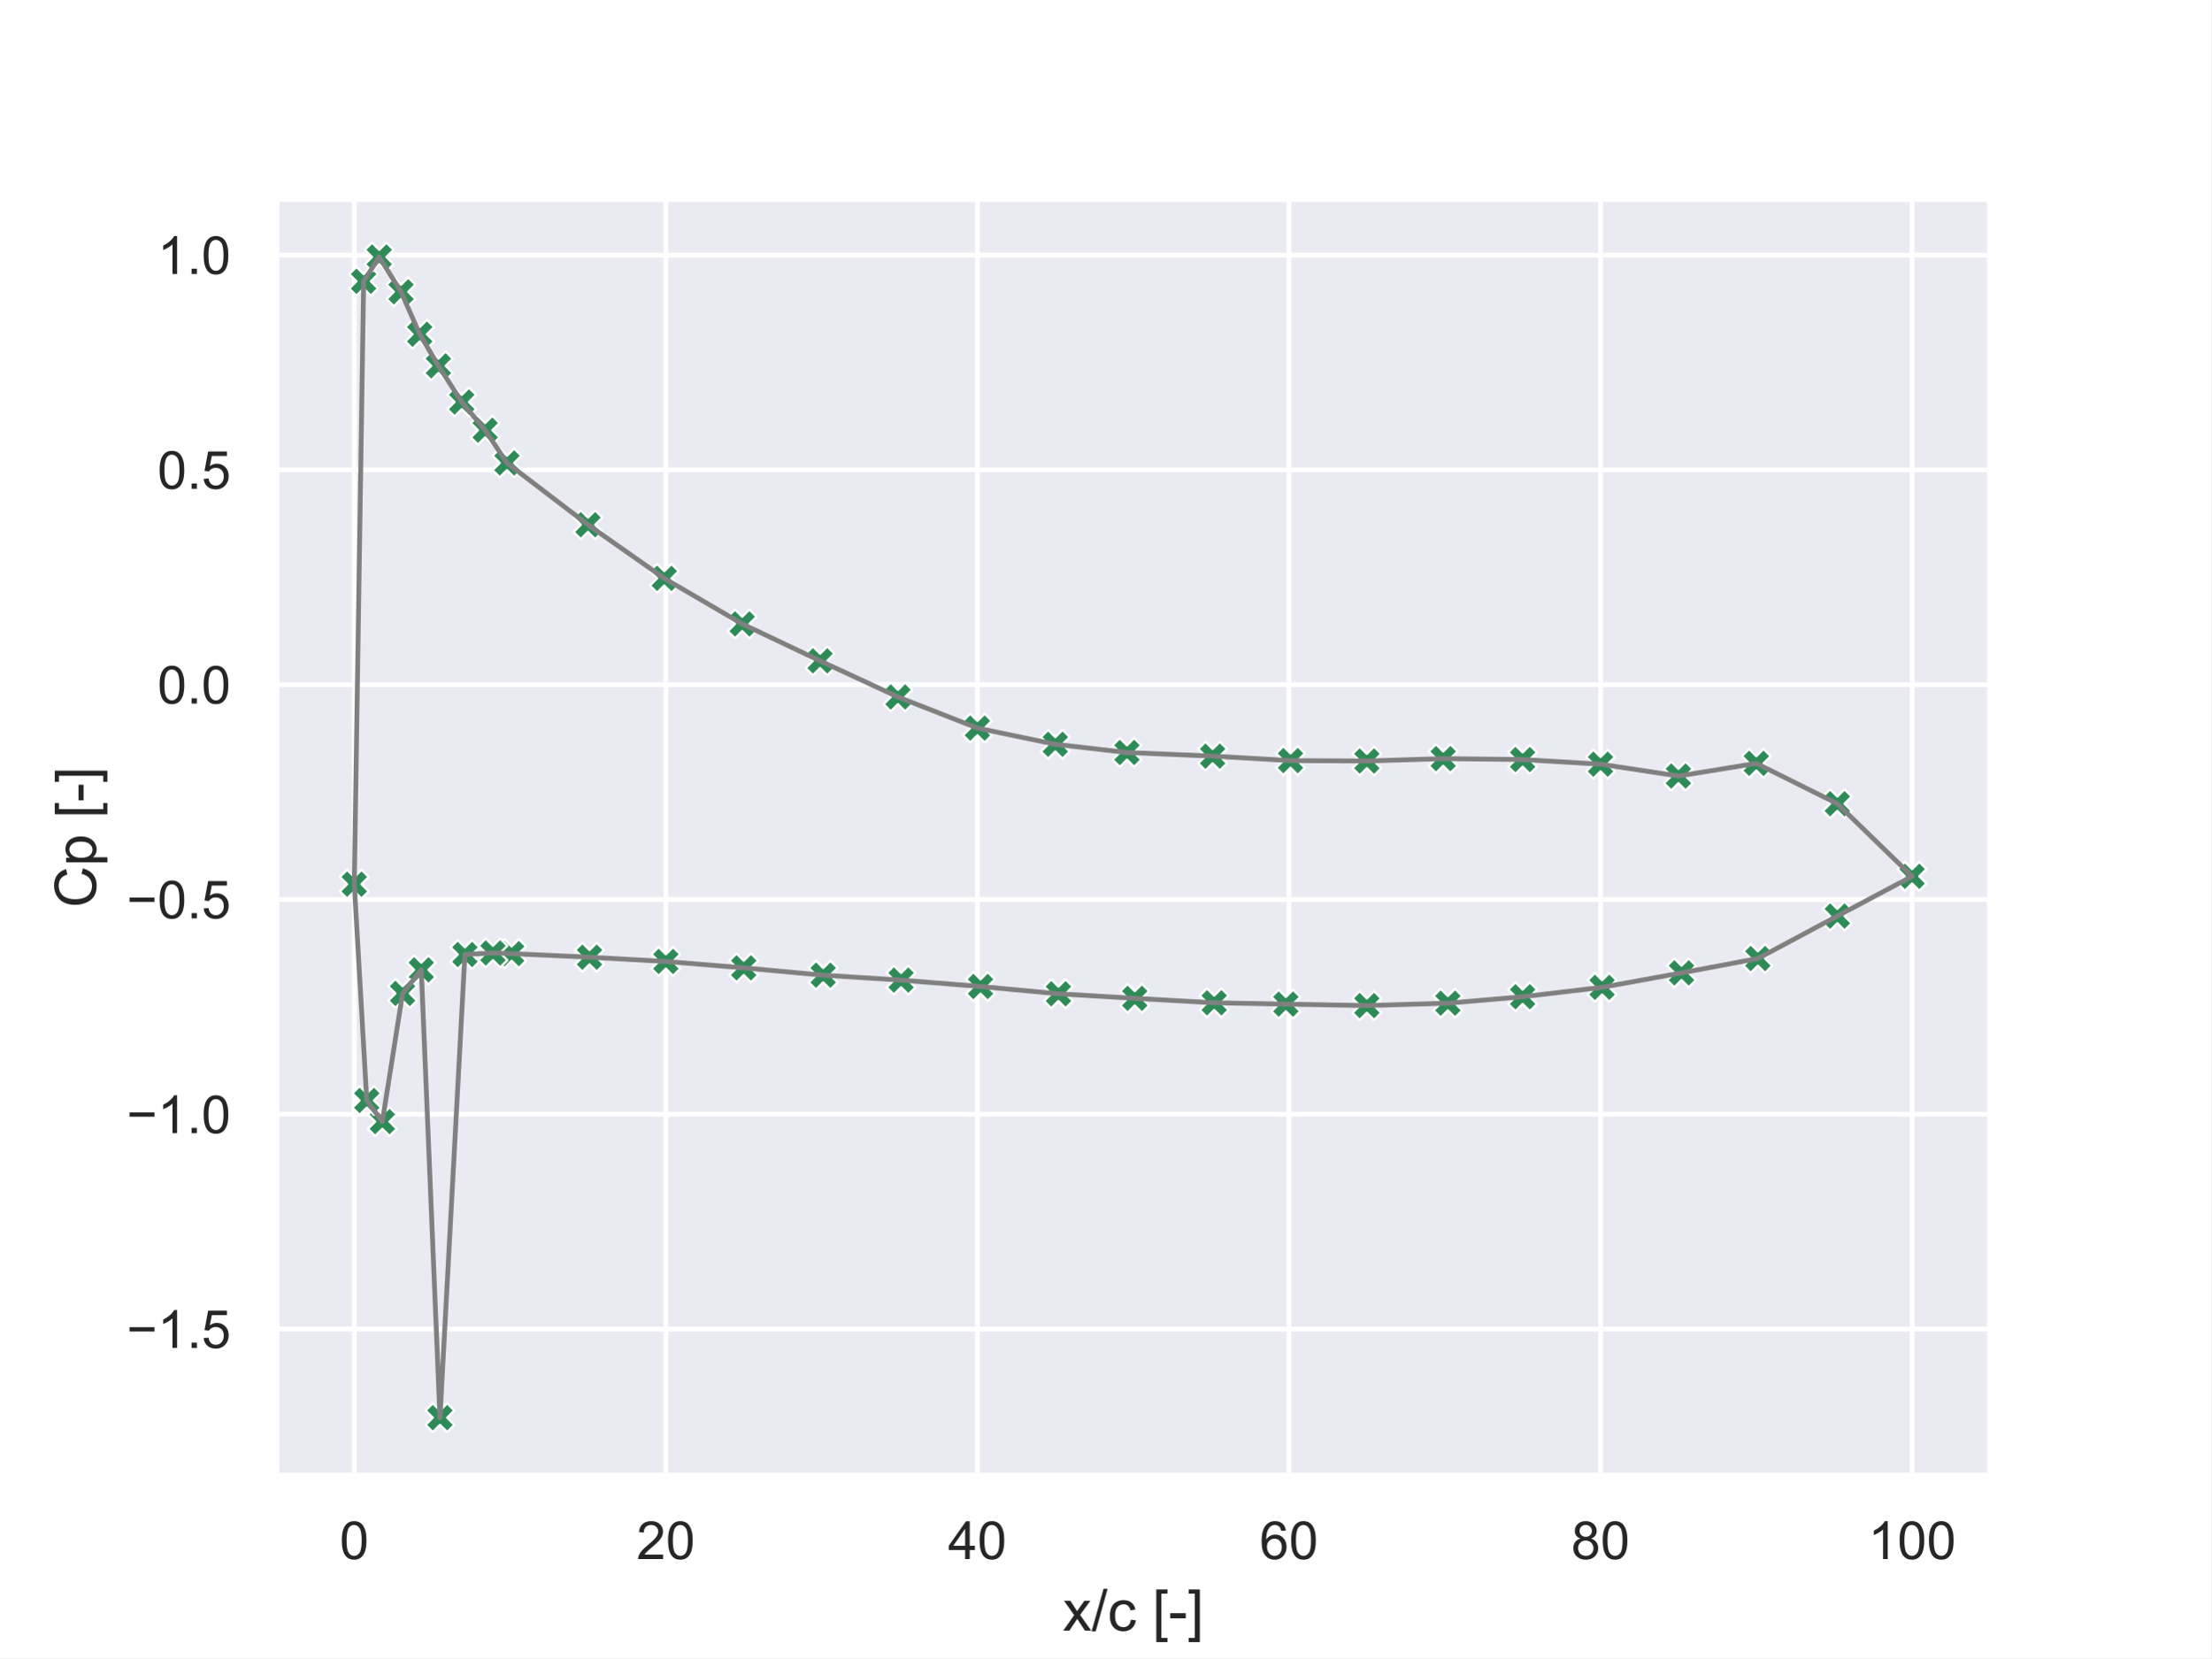
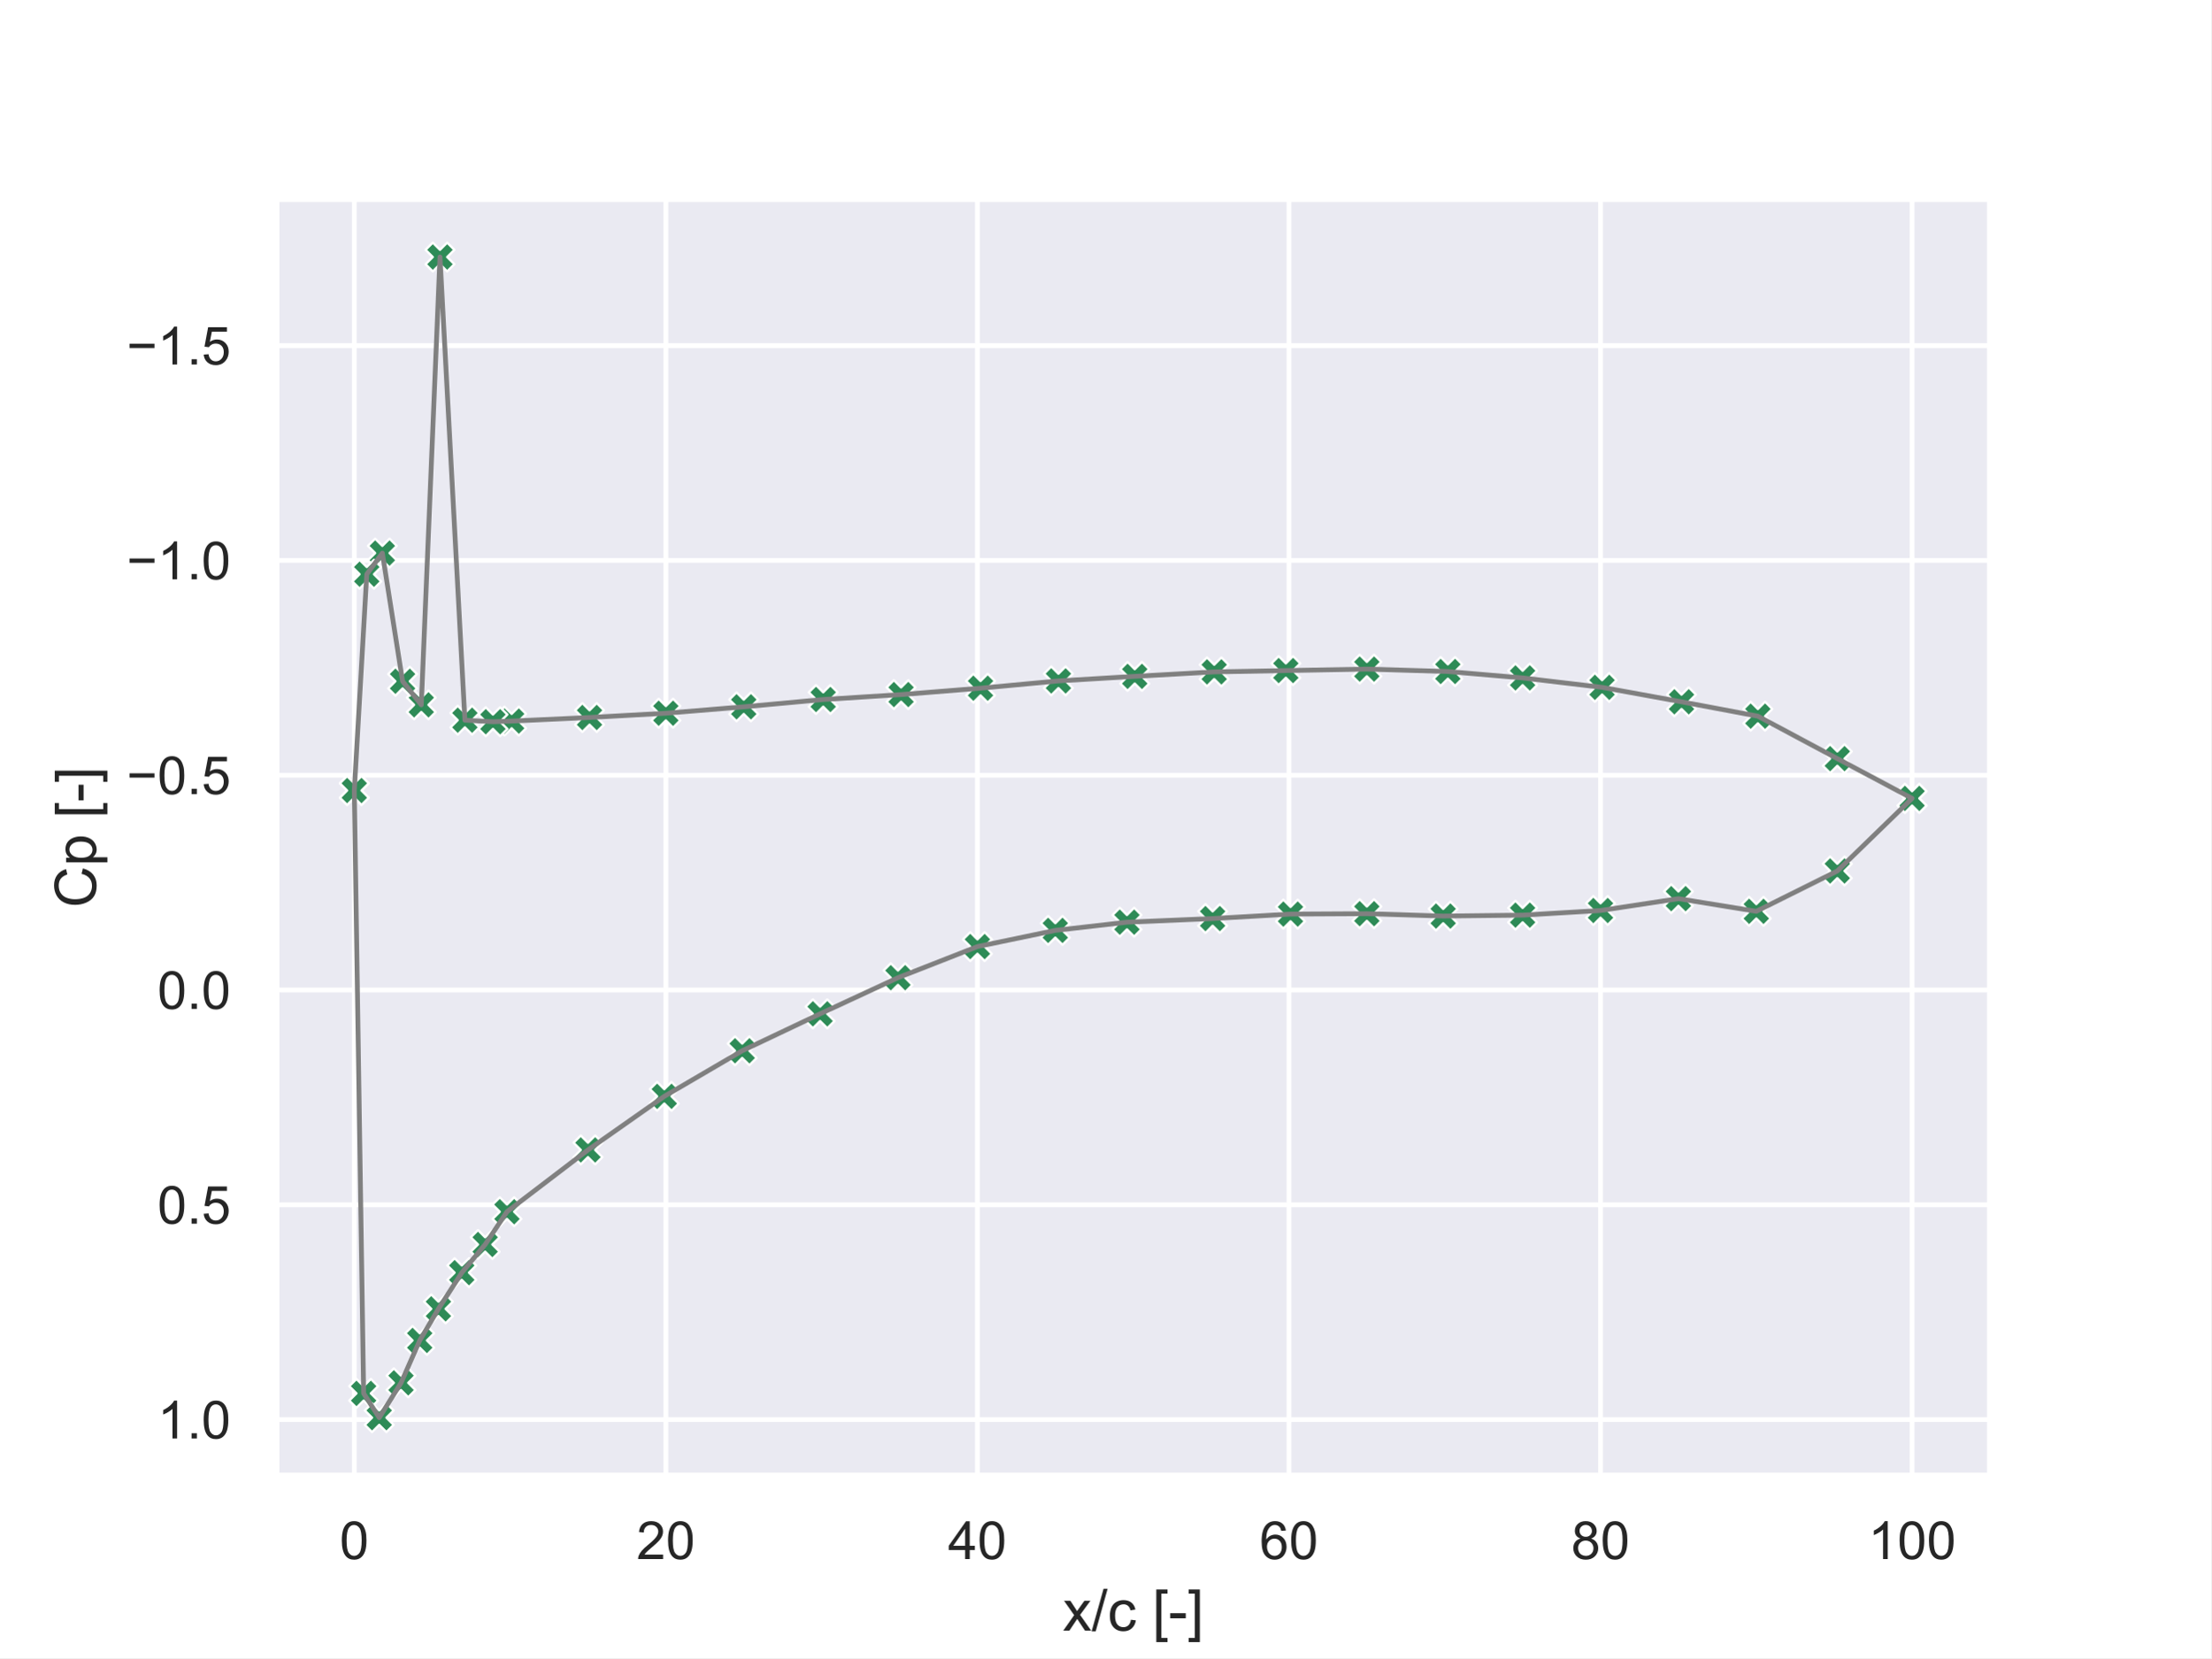
<svg xmlns="http://www.w3.org/2000/svg" xmlns:xlink="http://www.w3.org/1999/xlink" width="460.8pt" height="345.6pt" viewBox="0 0 460.8 345.6" version="1.1">
  <defs>
    <style type="text/css">*{stroke-linejoin: round; stroke-linecap: butt}</style>
  </defs>
  <g id="figure_1">
    <g id="patch_1">
      <path d="M 0 345.6  L 460.8 345.6  L 460.8 0  L 0 0  z " style="fill: #ffffff" />
    </g>
    <g id="axes_1">
      <g id="patch_2">
        <path d="M 57.6 307.584  L 414.72 307.584  L 414.72 41.472  L 57.6 41.472  z " style="fill: #eaeaf2" />
      </g>
      <g id="matplotlib.axis_1">
        <g id="xtick_1">
          <g id="line2d_1">
-             <path d="M 73.833 307.584  L 73.833 41.472  " clip-path="url(#pf1e39497e4)" style="fill: none; stroke: #ffffff; stroke-linecap: round" />
+             <path d="M 73.833 307.584  L 73.833 41.472  " clip-path="url(#pb8c3b6f372)" style="fill: none; stroke: #ffffff; stroke-linecap: round" />
          </g>
          <g id="text_1">
            <g style="fill: #262626" transform="translate(70.77421 324.9576) scale(0.11 -0.11)">
              <defs>
                <path id="ArialMT-30" d="M 266 2259  Q 266 3072 433 3567  Q 600 4063 929 4331  Q 1259 4600 1759 4600  Q 2128 4600 2406 4451  Q 2684 4303 2865 4023  Q 3047 3744 3150 3342  Q 3253 2941 3253 2259  Q 3253 1453 3087 958  Q 2922 463 2592 192  Q 2263 -78 1759 -78  Q 1097 -78 719 397  Q 266 969 266 2259  z M 844 2259  Q 844 1131 1108 757  Q 1372 384 1759 384  Q 2147 384 2411 759  Q 2675 1134 2675 2259  Q 2675 3391 2411 3762  Q 2147 4134 1753 4134  Q 1366 4134 1134 3806  Q 844 3388 844 2259  z " transform="scale(0.015625)" />
              </defs>
              <use xlink:href="#ArialMT-30" />
            </g>
          </g>
        </g>
        <g id="xtick_2">
          <g id="line2d_2">
-             <path d="M 138.764 307.584  L 138.764 41.472  " clip-path="url(#pf1e39497e4)" style="fill: none; stroke: #ffffff; stroke-linecap: round" />
+             <path d="M 138.764 307.584  L 138.764 41.472  " clip-path="url(#pb8c3b6f372)" style="fill: none; stroke: #ffffff; stroke-linecap: round" />
          </g>
          <g id="text_2">
            <g style="fill: #262626" transform="translate(132.6466 324.9576) scale(0.11 -0.11)">
              <defs>
                <path id="ArialMT-32" d="M 3222 541  L 3222 0  L 194 0  Q 188 203 259 391  Q 375 700 629 1000  Q 884 1300 1366 1694  Q 2113 2306 2375 2664  Q 2638 3022 2638 3341  Q 2638 3675 2398 3904  Q 2159 4134 1775 4134  Q 1369 4134 1125 3890  Q 881 3647 878 3216  L 300 3275  Q 359 3922 746 4261  Q 1134 4600 1788 4600  Q 2447 4600 2831 4234  Q 3216 3869 3216 3328  Q 3216 3053 3103 2787  Q 2991 2522 2730 2228  Q 2469 1934 1863 1422  Q 1356 997 1212 845  Q 1069 694 975 541  L 3222 541  z " transform="scale(0.015625)" />
              </defs>
              <use xlink:href="#ArialMT-32" />
              <use xlink:href="#ArialMT-30" x="55.615" />
            </g>
          </g>
        </g>
        <g id="xtick_3">
          <g id="line2d_3">
-             <path d="M 203.695 307.584  L 203.695 41.472  " clip-path="url(#pf1e39497e4)" style="fill: none; stroke: #ffffff; stroke-linecap: round" />
+             <path d="M 203.695 307.584  L 203.695 41.472  " clip-path="url(#pb8c3b6f372)" style="fill: none; stroke: #ffffff; stroke-linecap: round" />
          </g>
          <g id="text_3">
            <g style="fill: #262626" transform="translate(197.5775 324.9576) scale(0.11 -0.11)">
              <defs>
                <path id="ArialMT-34" d="M 2069 0  L 2069 1097  L 81 1097  L 81 1613  L 2172 4581  L 2631 4581  L 2631 1613  L 3250 1613  L 3250 1097  L 2631 1097  L 2631 0  L 2069 0  z M 2069 1613  L 2069 3678  L 634 1613  L 2069 1613  z " transform="scale(0.015625)" />
              </defs>
              <use xlink:href="#ArialMT-34" />
              <use xlink:href="#ArialMT-30" x="55.615" />
            </g>
          </g>
        </g>
        <g id="xtick_4">
          <g id="line2d_4">
-             <path d="M 268.625 307.584  L 268.625 41.472  " clip-path="url(#pf1e39497e4)" style="fill: none; stroke: #ffffff; stroke-linecap: round" />
+             <path d="M 268.625 307.584  L 268.625 41.472  " clip-path="url(#pb8c3b6f372)" style="fill: none; stroke: #ffffff; stroke-linecap: round" />
          </g>
          <g id="text_4">
            <g style="fill: #262626" transform="translate(262.5084 324.9576) scale(0.11 -0.11)">
              <defs>
                <path id="ArialMT-36" d="M 3184 3459  L 2625 3416  Q 2550 3747 2413 3897  Q 2184 4138 1850 4138  Q 1581 4138 1378 3988  Q 1113 3794 959 3422  Q 806 3050 800 2363  Q 1003 2672 1297 2822  Q 1591 2972 1913 2972  Q 2475 2972 2870 2558  Q 3266 2144 3266 1488  Q 3266 1056 3080 686  Q 2894 316 2569 119  Q 2244 -78 1831 -78  Q 1128 -78 684 439  Q 241 956 241 2144  Q 241 3472 731 4075  Q 1159 4600 1884 4600  Q 2425 4600 2770 4297  Q 3116 3994 3184 3459  z M 888 1484  Q 888 1194 1011 928  Q 1134 663 1356 523  Q 1578 384 1822 384  Q 2178 384 2434 671  Q 2691 959 2691 1453  Q 2691 1928 2437 2201  Q 2184 2475 1800 2475  Q 1419 2475 1153 2201  Q 888 1928 888 1484  z " transform="scale(0.015625)" />
              </defs>
              <use xlink:href="#ArialMT-36" />
              <use xlink:href="#ArialMT-30" x="55.615" />
            </g>
          </g>
        </g>
        <g id="xtick_5">
          <g id="line2d_5">
-             <path d="M 333.556 307.584  L 333.556 41.472  " clip-path="url(#pf1e39497e4)" style="fill: none; stroke: #ffffff; stroke-linecap: round" />
+             <path d="M 333.556 307.584  L 333.556 41.472  " clip-path="url(#pb8c3b6f372)" style="fill: none; stroke: #ffffff; stroke-linecap: round" />
          </g>
          <g id="text_5">
            <g style="fill: #262626" transform="translate(327.4393 324.9576) scale(0.11 -0.11)">
              <defs>
                <path id="ArialMT-38" d="M 1131 2484  Q 781 2613 612 2850  Q 444 3088 444 3419  Q 444 3919 803 4259  Q 1163 4600 1759 4600  Q 2359 4600 2725 4251  Q 3091 3903 3091 3403  Q 3091 3084 2923 2848  Q 2756 2613 2416 2484  Q 2838 2347 3058 2040  Q 3278 1734 3278 1309  Q 3278 722 2862 322  Q 2447 -78 1769 -78  Q 1091 -78 675 323  Q 259 725 259 1325  Q 259 1772 486 2073  Q 713 2375 1131 2484  z M 1019 3438  Q 1019 3113 1228 2906  Q 1438 2700 1772 2700  Q 2097 2700 2305 2904  Q 2513 3109 2513 3406  Q 2513 3716 2298 3927  Q 2084 4138 1766 4138  Q 1444 4138 1231 3931  Q 1019 3725 1019 3438  z M 838 1322  Q 838 1081 952 856  Q 1066 631 1291 507  Q 1516 384 1775 384  Q 2178 384 2440 643  Q 2703 903 2703 1303  Q 2703 1709 2433 1975  Q 2163 2241 1756 2241  Q 1359 2241 1098 1978  Q 838 1716 838 1322  z " transform="scale(0.015625)" />
              </defs>
              <use xlink:href="#ArialMT-38" />
              <use xlink:href="#ArialMT-30" x="55.615" />
            </g>
          </g>
        </g>
        <g id="xtick_6">
          <g id="line2d_6">
-             <path d="M 398.487 307.584  L 398.487 41.472  " clip-path="url(#pf1e39497e4)" style="fill: none; stroke: #ffffff; stroke-linecap: round" />
+             <path d="M 398.487 307.584  L 398.487 41.472  " clip-path="url(#pb8c3b6f372)" style="fill: none; stroke: #ffffff; stroke-linecap: round" />
          </g>
          <g id="text_6">
            <g style="fill: #262626" transform="translate(389.3117 324.9576) scale(0.11 -0.11)">
              <defs>
                <path id="ArialMT-31" d="M 2384 0  L 1822 0  L 1822 3584  Q 1619 3391 1289 3197  Q 959 3003 697 2906  L 697 3450  Q 1169 3672 1522 3987  Q 1875 4303 2022 4600  L 2384 4600  L 2384 0  z " transform="scale(0.015625)" />
              </defs>
              <use xlink:href="#ArialMT-31" />
              <use xlink:href="#ArialMT-30" x="55.615" />
              <use xlink:href="#ArialMT-30" x="111.23" />
            </g>
          </g>
        </g>
        <g id="text_7">
          <g style="fill: #262626" transform="translate(221.4947 339.8795) scale(0.12 -0.12)">
            <defs>
              <path id="ArialMT-78" d="M 47 0  L 1259 1725  L 138 3319  L 841 3319  L 1350 2541  Q 1494 2319 1581 2169  Q 1719 2375 1834 2534  L 2394 3319  L 3066 3319  L 1919 1756  L 3153 0  L 2463 0  L 1781 1031  L 1600 1309  L 728 0  L 47 0  z " transform="scale(0.015625)" />
              <path id="ArialMT-2f" d="M 0 -78  L 1328 4659  L 1778 4659  L 453 -78  L 0 -78  z " transform="scale(0.015625)" />
              <path id="ArialMT-63" d="M 2588 1216  L 3141 1144  Q 3050 572 2676 248  Q 2303 -75 1759 -75  Q 1078 -75 664 370  Q 250 816 250 1647  Q 250 2184 428 2587  Q 606 2991 970 3192  Q 1334 3394 1763 3394  Q 2303 3394 2647 3120  Q 2991 2847 3088 2344  L 2541 2259  Q 2463 2594 2264 2762  Q 2066 2931 1784 2931  Q 1359 2931 1093 2626  Q 828 2322 828 1663  Q 828 994 1084 691  Q 1341 388 1753 388  Q 2084 388 2306 591  Q 2528 794 2588 1216  z " transform="scale(0.015625)" />
              <path id="ArialMT-20" transform="scale(0.015625)" />
              <path id="ArialMT-5b" d="M 434 -1272  L 434 4581  L 1675 4581  L 1675 4116  L 997 4116  L 997 -806  L 1675 -806  L 1675 -1272  L 434 -1272  z " transform="scale(0.015625)" />
              <path id="ArialMT-2d" d="M 203 1375  L 203 1941  L 1931 1941  L 1931 1375  L 203 1375  z " transform="scale(0.015625)" />
              <path id="ArialMT-5d" d="M 1363 -1272  L 122 -1272  L 122 -806  L 800 -806  L 800 4116  L 122 4116  L 122 4581  L 1363 4581  L 1363 -1272  z " transform="scale(0.015625)" />
            </defs>
            <use xlink:href="#ArialMT-78" />
            <use xlink:href="#ArialMT-2f" x="50" />
            <use xlink:href="#ArialMT-63" x="77.783" />
            <use xlink:href="#ArialMT-20" x="127.783" />
            <use xlink:href="#ArialMT-5b" x="155.566" />
            <use xlink:href="#ArialMT-2d" x="183.35" />
            <use xlink:href="#ArialMT-5d" x="216.65" />
          </g>
        </g>
      </g>
      <g id="matplotlib.axis_2">
        <g id="ytick_1">
          <g id="line2d_7">
-             <path d="M 57.6 277.022  L 414.72 277.022  " clip-path="url(#pf1e39497e4)" style="fill: none; stroke: #ffffff; stroke-linecap: round" />
+             <path d="M 57.6 72.034  L 414.72 72.034  " clip-path="url(#pb8c3b6f372)" style="fill: none; stroke: #ffffff; stroke-linecap: round" />
          </g>
          <g id="text_8">
-             <g style="fill: #262626" transform="translate(26.38531 280.9584) scale(0.11 -0.11)">
+             <g style="fill: #262626" transform="translate(26.38531 75.97124) scale(0.11 -0.11)">
              <defs>
                <path id="ArialMT-2212" d="M 3381 1997  L 356 1997  L 356 2522  L 3381 2522  L 3381 1997  z " transform="scale(0.015625)" />
                <path id="ArialMT-2e" d="M 581 0  L 581 641  L 1222 641  L 1222 0  L 581 0  z " transform="scale(0.015625)" />
                <path id="ArialMT-35" d="M 266 1200  L 856 1250  Q 922 819 1161 601  Q 1400 384 1738 384  Q 2144 384 2425 690  Q 2706 997 2706 1503  Q 2706 1984 2436 2262  Q 2166 2541 1728 2541  Q 1456 2541 1237 2417  Q 1019 2294 894 2097  L 366 2166  L 809 4519  L 3088 4519  L 3088 3981  L 1259 3981  L 1013 2750  Q 1425 3038 1878 3038  Q 2478 3038 2890 2622  Q 3303 2206 3303 1553  Q 3303 931 2941 478  Q 2500 -78 1738 -78  Q 1113 -78 717 272  Q 322 622 266 1200  z " transform="scale(0.015625)" />
              </defs>
              <use xlink:href="#ArialMT-2212" />
              <use xlink:href="#ArialMT-31" x="58.398" />
              <use xlink:href="#ArialMT-2e" x="114.014" />
              <use xlink:href="#ArialMT-35" x="141.797" />
            </g>
          </g>
        </g>
        <g id="ytick_2">
          <g id="line2d_8">
-             <path d="M 57.6 232.25  L 414.72 232.25  " clip-path="url(#pf1e39497e4)" style="fill: none; stroke: #ffffff; stroke-linecap: round" />
+             <path d="M 57.6 116.806  L 414.72 116.806  " clip-path="url(#pb8c3b6f372)" style="fill: none; stroke: #ffffff; stroke-linecap: round" />
          </g>
          <g id="text_9">
-             <g style="fill: #262626" transform="translate(26.38531 236.1869) scale(0.11 -0.11)">
+             <g style="fill: #262626" transform="translate(26.38531 120.7427) scale(0.11 -0.11)">
              <use xlink:href="#ArialMT-2212" />
              <use xlink:href="#ArialMT-31" x="58.398" />
              <use xlink:href="#ArialMT-2e" x="114.014" />
              <use xlink:href="#ArialMT-30" x="141.797" />
            </g>
          </g>
        </g>
        <g id="ytick_3">
          <g id="line2d_9">
-             <path d="M 57.6 187.479  L 414.72 187.479  " clip-path="url(#pf1e39497e4)" style="fill: none; stroke: #ffffff; stroke-linecap: round" />
+             <path d="M 57.6 161.577  L 414.72 161.577  " clip-path="url(#pb8c3b6f372)" style="fill: none; stroke: #ffffff; stroke-linecap: round" />
          </g>
          <g id="text_10">
-             <g style="fill: #262626" transform="translate(26.38531 191.4154) scale(0.11 -0.11)">
+             <g style="fill: #262626" transform="translate(26.38531 165.5142) scale(0.11 -0.11)">
              <use xlink:href="#ArialMT-2212" />
              <use xlink:href="#ArialMT-30" x="58.398" />
              <use xlink:href="#ArialMT-2e" x="114.014" />
              <use xlink:href="#ArialMT-35" x="141.797" />
            </g>
          </g>
        </g>
        <g id="ytick_4">
          <g id="line2d_10">
-             <path d="M 57.6 142.707  L 414.72 142.707  " clip-path="url(#pf1e39497e4)" style="fill: none; stroke: #ffffff; stroke-linecap: round" />
+             <path d="M 57.6 206.349  L 414.72 206.349  " clip-path="url(#pb8c3b6f372)" style="fill: none; stroke: #ffffff; stroke-linecap: round" />
          </g>
          <g id="text_11">
-             <g style="fill: #262626" transform="translate(32.81 146.6439) scale(0.11 -0.11)">
+             <g style="fill: #262626" transform="translate(32.81 210.2857) scale(0.11 -0.11)">
              <use xlink:href="#ArialMT-30" />
              <use xlink:href="#ArialMT-2e" x="55.615" />
              <use xlink:href="#ArialMT-30" x="83.398" />
            </g>
          </g>
        </g>
        <g id="ytick_5">
          <g id="line2d_11">
-             <path d="M 57.6 97.936  L 414.72 97.936  " clip-path="url(#pf1e39497e4)" style="fill: none; stroke: #ffffff; stroke-linecap: round" />
+             <path d="M 57.6 251.12  L 414.72 251.12  " clip-path="url(#pb8c3b6f372)" style="fill: none; stroke: #ffffff; stroke-linecap: round" />
          </g>
          <g id="text_12">
-             <g style="fill: #262626" transform="translate(32.81 101.8724) scale(0.11 -0.11)">
+             <g style="fill: #262626" transform="translate(32.81 255.0572) scale(0.11 -0.11)">
              <use xlink:href="#ArialMT-30" />
              <use xlink:href="#ArialMT-2e" x="55.615" />
              <use xlink:href="#ArialMT-35" x="83.398" />
            </g>
          </g>
        </g>
        <g id="ytick_6">
          <g id="line2d_12">
-             <path d="M 57.6 53.164  L 414.72 53.164  " clip-path="url(#pf1e39497e4)" style="fill: none; stroke: #ffffff; stroke-linecap: round" />
+             <path d="M 57.6 295.892  L 414.72 295.892  " clip-path="url(#pb8c3b6f372)" style="fill: none; stroke: #ffffff; stroke-linecap: round" />
          </g>
          <g id="text_13">
-             <g style="fill: #262626" transform="translate(32.81 57.10096) scale(0.11 -0.11)">
+             <g style="fill: #262626" transform="translate(32.81 299.8286) scale(0.11 -0.11)">
              <use xlink:href="#ArialMT-31" />
              <use xlink:href="#ArialMT-2e" x="55.615" />
              <use xlink:href="#ArialMT-30" x="83.398" />
            </g>
          </g>
        </g>
        <g id="text_14">
          <g style="fill: #262626" transform="translate(20.00031 189.1961) rotate(-90) scale(0.12 -0.12)">
            <defs>
              <path id="ArialMT-43" d="M 3763 1606  L 4369 1453  Q 4178 706 3683 314  Q 3188 -78 2472 -78  Q 1731 -78 1267 223  Q 803 525 561 1097  Q 319 1669 319 2325  Q 319 3041 592 3573  Q 866 4106 1370 4382  Q 1875 4659 2481 4659  Q 3169 4659 3637 4309  Q 4106 3959 4291 3325  L 3694 3184  Q 3534 3684 3231 3912  Q 2928 4141 2469 4141  Q 1941 4141 1586 3887  Q 1231 3634 1087 3207  Q 944 2781 944 2328  Q 944 1744 1114 1308  Q 1284 872 1643 656  Q 2003 441 2422 441  Q 2931 441 3284 734  Q 3638 1028 3763 1606  z " transform="scale(0.015625)" />
              <path id="ArialMT-70" d="M 422 -1272  L 422 3319  L 934 3319  L 934 2888  Q 1116 3141 1344 3267  Q 1572 3394 1897 3394  Q 2322 3394 2647 3175  Q 2972 2956 3137 2557  Q 3303 2159 3303 1684  Q 3303 1175 3120 767  Q 2938 359 2589 142  Q 2241 -75 1856 -75  Q 1575 -75 1351 44  Q 1128 163 984 344  L 984 -1272  L 422 -1272  z M 931 1641  Q 931 1000 1190 694  Q 1450 388 1819 388  Q 2194 388 2461 705  Q 2728 1022 2728 1688  Q 2728 2322 2467 2637  Q 2206 2953 1844 2953  Q 1484 2953 1207 2617  Q 931 2281 931 1641  z " transform="scale(0.015625)" />
            </defs>
            <use xlink:href="#ArialMT-43" />
            <use xlink:href="#ArialMT-70" x="72.217" />
            <use xlink:href="#ArialMT-20" x="127.832" />
            <use xlink:href="#ArialMT-5b" x="155.615" />
            <use xlink:href="#ArialMT-2d" x="183.398" />
            <use xlink:href="#ArialMT-5d" x="216.699" />
          </g>
        </g>
      </g>
      <g id="PathCollection_1">
        <defs>
-           <path id="m01643f38ca" d="M -1.5 3  L 0 1.5  L 1.5 3  L 3 1.5  L 1.5 0  L 3 -1.5  L 1.5 -3  L 0 -1.5  L -1.5 -3  L -3 -1.5  L -1.5 0  L -3 1.5  z " style="stroke: #ffffff; stroke-width: 0.48" />
+           <path id="m4483a0cd55" d="M -1.5 3  L 0 1.5  L 1.5 3  L 3 1.5  L 1.5 0  L 3 -1.5  L 1.5 -3  L 0 -1.5  L -1.5 -3  L -3 -1.5  L -1.5 0  L -3 1.5  z " style="stroke: #ffffff; stroke-width: 0.48" />
        </defs>
-         <g clip-path="url(#pf1e39497e4)">
-           <use xlink:href="#m01643f38ca" x="398.487" y="182.65" style="fill: #2e8b57; stroke: #ffffff; stroke-width: 0.48" />
-           <use xlink:href="#m01643f38ca" x="382.904" y="190.935" style="fill: #2e8b57; stroke: #ffffff; stroke-width: 0.48" />
-           <use xlink:href="#m01643f38ca" x="366.346" y="199.784" style="fill: #2e8b57; stroke: #ffffff; stroke-width: 0.48" />
-           <use xlink:href="#m01643f38ca" x="350.438" y="202.778" style="fill: #2e8b57; stroke: #ffffff; stroke-width: 0.48" />
-           <use xlink:href="#m01643f38ca" x="333.881" y="205.791" style="fill: #2e8b57; stroke: #ffffff; stroke-width: 0.48" />
-           <use xlink:href="#m01643f38ca" x="317.324" y="207.756" style="fill: #2e8b57; stroke: #ffffff; stroke-width: 0.48" />
-           <use xlink:href="#m01643f38ca" x="301.74" y="209.093" style="fill: #2e8b57; stroke: #ffffff; stroke-width: 0.48" />
-           <use xlink:href="#m01643f38ca" x="284.858" y="209.597" style="fill: #2e8b57; stroke: #ffffff; stroke-width: 0.48" />
-           <use xlink:href="#m01643f38ca" x="267.976" y="209.288" style="fill: #2e8b57; stroke: #ffffff; stroke-width: 0.48" />
-           <use xlink:href="#m01643f38ca" x="253.042" y="209.013" style="fill: #2e8b57; stroke: #ffffff; stroke-width: 0.48" />
-           <use xlink:href="#m01643f38ca" x="236.485" y="208.082" style="fill: #2e8b57; stroke: #ffffff; stroke-width: 0.48" />
-           <use xlink:href="#m01643f38ca" x="220.577" y="207.134" style="fill: #2e8b57; stroke: #ffffff; stroke-width: 0.48" />
-           <use xlink:href="#m01643f38ca" x="204.344" y="205.616" style="fill: #2e8b57; stroke: #ffffff; stroke-width: 0.48" />
-           <use xlink:href="#m01643f38ca" x="187.786" y="204.286" style="fill: #2e8b57; stroke: #ffffff; stroke-width: 0.48" />
-           <use xlink:href="#m01643f38ca" x="171.554" y="203.258" style="fill: #2e8b57; stroke: #ffffff; stroke-width: 0.48" />
-           <use xlink:href="#m01643f38ca" x="154.996" y="201.734" style="fill: #2e8b57; stroke: #ffffff; stroke-width: 0.48" />
-           <use xlink:href="#m01643f38ca" x="138.764" y="200.399" style="fill: #2e8b57; stroke: #ffffff; stroke-width: 0.48" />
-           <use xlink:href="#m01643f38ca" x="122.856" y="199.511" style="fill: #2e8b57; stroke: #ffffff; stroke-width: 0.48" />
-           <use xlink:href="#m01643f38ca" x="106.623" y="198.76" style="fill: #2e8b57; stroke: #ffffff; stroke-width: 0.48" />
-           <use xlink:href="#m01643f38ca" x="102.727" y="198.627" style="fill: #2e8b57; stroke: #ffffff; stroke-width: 0.48" />
-           <use xlink:href="#m01643f38ca" x="96.883" y="198.949" style="fill: #2e8b57; stroke: #ffffff; stroke-width: 0.48" />
-           <use xlink:href="#m01643f38ca" x="91.689" y="295.488" style="fill: #2e8b57; stroke: #ffffff; stroke-width: 0.48" />
-           <use xlink:href="#m01643f38ca" x="87.793" y="202.146" style="fill: #2e8b57; stroke: #ffffff; stroke-width: 0.48" />
-           <use xlink:href="#m01643f38ca" x="83.897" y="207.064" style="fill: #2e8b57; stroke: #ffffff; stroke-width: 0.48" />
-           <use xlink:href="#m01643f38ca" x="79.677" y="233.78" style="fill: #2e8b57; stroke: #ffffff; stroke-width: 0.48" />
-           <use xlink:href="#m01643f38ca" x="76.43" y="229.375" style="fill: #2e8b57; stroke: #ffffff; stroke-width: 0.48" />
-           <use xlink:href="#m01643f38ca" x="73.833" y="184.288" style="fill: #2e8b57; stroke: #ffffff; stroke-width: 0.48" />
-           <use xlink:href="#m01643f38ca" x="73.833" y="184.289" style="fill: #2e8b57; stroke: #ffffff; stroke-width: 0.48" />
-           <use xlink:href="#m01643f38ca" x="75.781" y="58.63" style="fill: #2e8b57; stroke: #ffffff; stroke-width: 0.48" />
-           <use xlink:href="#m01643f38ca" x="79.027" y="53.568" style="fill: #2e8b57; stroke: #ffffff; stroke-width: 0.48" />
-           <use xlink:href="#m01643f38ca" x="83.572" y="60.826" style="fill: #2e8b57; stroke: #ffffff; stroke-width: 0.48" />
-           <use xlink:href="#m01643f38ca" x="87.468" y="69.662" style="fill: #2e8b57; stroke: #ffffff; stroke-width: 0.48" />
-           <use xlink:href="#m01643f38ca" x="91.364" y="76.249" style="fill: #2e8b57; stroke: #ffffff; stroke-width: 0.48" />
-           <use xlink:href="#m01643f38ca" x="96.234" y="83.79" style="fill: #2e8b57; stroke: #ffffff; stroke-width: 0.48" />
-           <use xlink:href="#m01643f38ca" x="101.104" y="89.667" style="fill: #2e8b57; stroke: #ffffff; stroke-width: 0.48" />
-           <use xlink:href="#m01643f38ca" x="105.649" y="96.489" style="fill: #2e8b57; stroke: #ffffff; stroke-width: 0.48" />
-           <use xlink:href="#m01643f38ca" x="122.531" y="109.371" style="fill: #2e8b57; stroke: #ffffff; stroke-width: 0.48" />
-           <use xlink:href="#m01643f38ca" x="138.439" y="120.543" style="fill: #2e8b57; stroke: #ffffff; stroke-width: 0.48" />
-           <use xlink:href="#m01643f38ca" x="154.672" y="130.039" style="fill: #2e8b57; stroke: #ffffff; stroke-width: 0.48" />
-           <use xlink:href="#m01643f38ca" x="170.904" y="137.742" style="fill: #2e8b57; stroke: #ffffff; stroke-width: 0.48" />
-           <use xlink:href="#m01643f38ca" x="187.137" y="145.27" style="fill: #2e8b57; stroke: #ffffff; stroke-width: 0.48" />
-           <use xlink:href="#m01643f38ca" x="203.695" y="151.758" style="fill: #2e8b57; stroke: #ffffff; stroke-width: 0.48" />
-           <use xlink:href="#m01643f38ca" x="219.927" y="155.132" style="fill: #2e8b57; stroke: #ffffff; stroke-width: 0.48" />
-           <use xlink:href="#m01643f38ca" x="234.861" y="156.845" style="fill: #2e8b57; stroke: #ffffff; stroke-width: 0.48" />
-           <use xlink:href="#m01643f38ca" x="252.717" y="157.6" style="fill: #2e8b57; stroke: #ffffff; stroke-width: 0.48" />
-           <use xlink:href="#m01643f38ca" x="268.95" y="158.531" style="fill: #2e8b57; stroke: #ffffff; stroke-width: 0.48" />
-           <use xlink:href="#m01643f38ca" x="284.858" y="158.617" style="fill: #2e8b57; stroke: #ffffff; stroke-width: 0.48" />
-           <use xlink:href="#m01643f38ca" x="300.766" y="158.12" style="fill: #2e8b57; stroke: #ffffff; stroke-width: 0.48" />
-           <use xlink:href="#m01643f38ca" x="317.324" y="158.314" style="fill: #2e8b57; stroke: #ffffff; stroke-width: 0.48" />
-           <use xlink:href="#m01643f38ca" x="333.556" y="159.277" style="fill: #2e8b57; stroke: #ffffff; stroke-width: 0.48" />
-           <use xlink:href="#m01643f38ca" x="349.789" y="161.748" style="fill: #2e8b57; stroke: #ffffff; stroke-width: 0.48" />
-           <use xlink:href="#m01643f38ca" x="366.022" y="159.109" style="fill: #2e8b57; stroke: #ffffff; stroke-width: 0.48" />
-           <use xlink:href="#m01643f38ca" x="382.904" y="167.519" style="fill: #2e8b57; stroke: #ffffff; stroke-width: 0.48" />
-           <use xlink:href="#m01643f38ca" x="398.487" y="182.65" style="fill: #2e8b57; stroke: #ffffff; stroke-width: 0.48" />
+         <g clip-path="url(#pb8c3b6f372)">
+           <use xlink:href="#m4483a0cd55" x="398.487" y="166.406" style="fill: #2e8b57; stroke: #ffffff; stroke-width: 0.48" />
+           <use xlink:href="#m4483a0cd55" x="382.904" y="158.121" style="fill: #2e8b57; stroke: #ffffff; stroke-width: 0.48" />
+           <use xlink:href="#m4483a0cd55" x="366.346" y="149.272" style="fill: #2e8b57; stroke: #ffffff; stroke-width: 0.48" />
+           <use xlink:href="#m4483a0cd55" x="350.438" y="146.278" style="fill: #2e8b57; stroke: #ffffff; stroke-width: 0.48" />
+           <use xlink:href="#m4483a0cd55" x="333.881" y="143.265" style="fill: #2e8b57; stroke: #ffffff; stroke-width: 0.48" />
+           <use xlink:href="#m4483a0cd55" x="317.324" y="141.3" style="fill: #2e8b57; stroke: #ffffff; stroke-width: 0.48" />
+           <use xlink:href="#m4483a0cd55" x="301.74" y="139.963" style="fill: #2e8b57; stroke: #ffffff; stroke-width: 0.48" />
+           <use xlink:href="#m4483a0cd55" x="284.858" y="139.459" style="fill: #2e8b57; stroke: #ffffff; stroke-width: 0.48" />
+           <use xlink:href="#m4483a0cd55" x="267.976" y="139.768" style="fill: #2e8b57; stroke: #ffffff; stroke-width: 0.48" />
+           <use xlink:href="#m4483a0cd55" x="253.042" y="140.043" style="fill: #2e8b57; stroke: #ffffff; stroke-width: 0.48" />
+           <use xlink:href="#m4483a0cd55" x="236.485" y="140.974" style="fill: #2e8b57; stroke: #ffffff; stroke-width: 0.48" />
+           <use xlink:href="#m4483a0cd55" x="220.577" y="141.922" style="fill: #2e8b57; stroke: #ffffff; stroke-width: 0.48" />
+           <use xlink:href="#m4483a0cd55" x="204.344" y="143.44" style="fill: #2e8b57; stroke: #ffffff; stroke-width: 0.48" />
+           <use xlink:href="#m4483a0cd55" x="187.786" y="144.77" style="fill: #2e8b57; stroke: #ffffff; stroke-width: 0.48" />
+           <use xlink:href="#m4483a0cd55" x="171.554" y="145.798" style="fill: #2e8b57; stroke: #ffffff; stroke-width: 0.48" />
+           <use xlink:href="#m4483a0cd55" x="154.996" y="147.322" style="fill: #2e8b57; stroke: #ffffff; stroke-width: 0.48" />
+           <use xlink:href="#m4483a0cd55" x="138.764" y="148.657" style="fill: #2e8b57; stroke: #ffffff; stroke-width: 0.48" />
+           <use xlink:href="#m4483a0cd55" x="122.856" y="149.545" style="fill: #2e8b57; stroke: #ffffff; stroke-width: 0.48" />
+           <use xlink:href="#m4483a0cd55" x="106.623" y="150.296" style="fill: #2e8b57; stroke: #ffffff; stroke-width: 0.48" />
+           <use xlink:href="#m4483a0cd55" x="102.727" y="150.429" style="fill: #2e8b57; stroke: #ffffff; stroke-width: 0.48" />
+           <use xlink:href="#m4483a0cd55" x="96.883" y="150.107" style="fill: #2e8b57; stroke: #ffffff; stroke-width: 0.48" />
+           <use xlink:href="#m4483a0cd55" x="91.689" y="53.568" style="fill: #2e8b57; stroke: #ffffff; stroke-width: 0.48" />
+           <use xlink:href="#m4483a0cd55" x="87.793" y="146.91" style="fill: #2e8b57; stroke: #ffffff; stroke-width: 0.48" />
+           <use xlink:href="#m4483a0cd55" x="83.897" y="141.992" style="fill: #2e8b57; stroke: #ffffff; stroke-width: 0.48" />
+           <use xlink:href="#m4483a0cd55" x="79.677" y="115.276" style="fill: #2e8b57; stroke: #ffffff; stroke-width: 0.48" />
+           <use xlink:href="#m4483a0cd55" x="76.43" y="119.681" style="fill: #2e8b57; stroke: #ffffff; stroke-width: 0.48" />
+           <use xlink:href="#m4483a0cd55" x="73.833" y="164.768" style="fill: #2e8b57; stroke: #ffffff; stroke-width: 0.48" />
+           <use xlink:href="#m4483a0cd55" x="73.833" y="164.767" style="fill: #2e8b57; stroke: #ffffff; stroke-width: 0.48" />
+           <use xlink:href="#m4483a0cd55" x="75.781" y="290.426" style="fill: #2e8b57; stroke: #ffffff; stroke-width: 0.48" />
+           <use xlink:href="#m4483a0cd55" x="79.027" y="295.488" style="fill: #2e8b57; stroke: #ffffff; stroke-width: 0.48" />
+           <use xlink:href="#m4483a0cd55" x="83.572" y="288.23" style="fill: #2e8b57; stroke: #ffffff; stroke-width: 0.48" />
+           <use xlink:href="#m4483a0cd55" x="87.468" y="279.394" style="fill: #2e8b57; stroke: #ffffff; stroke-width: 0.48" />
+           <use xlink:href="#m4483a0cd55" x="91.364" y="272.807" style="fill: #2e8b57; stroke: #ffffff; stroke-width: 0.48" />
+           <use xlink:href="#m4483a0cd55" x="96.234" y="265.266" style="fill: #2e8b57; stroke: #ffffff; stroke-width: 0.48" />
+           <use xlink:href="#m4483a0cd55" x="101.104" y="259.389" style="fill: #2e8b57; stroke: #ffffff; stroke-width: 0.48" />
+           <use xlink:href="#m4483a0cd55" x="105.649" y="252.567" style="fill: #2e8b57; stroke: #ffffff; stroke-width: 0.48" />
+           <use xlink:href="#m4483a0cd55" x="122.531" y="239.685" style="fill: #2e8b57; stroke: #ffffff; stroke-width: 0.48" />
+           <use xlink:href="#m4483a0cd55" x="138.439" y="228.513" style="fill: #2e8b57; stroke: #ffffff; stroke-width: 0.48" />
+           <use xlink:href="#m4483a0cd55" x="154.672" y="219.017" style="fill: #2e8b57; stroke: #ffffff; stroke-width: 0.48" />
+           <use xlink:href="#m4483a0cd55" x="170.904" y="211.314" style="fill: #2e8b57; stroke: #ffffff; stroke-width: 0.48" />
+           <use xlink:href="#m4483a0cd55" x="187.137" y="203.786" style="fill: #2e8b57; stroke: #ffffff; stroke-width: 0.48" />
+           <use xlink:href="#m4483a0cd55" x="203.695" y="197.298" style="fill: #2e8b57; stroke: #ffffff; stroke-width: 0.48" />
+           <use xlink:href="#m4483a0cd55" x="219.927" y="193.924" style="fill: #2e8b57; stroke: #ffffff; stroke-width: 0.48" />
+           <use xlink:href="#m4483a0cd55" x="234.861" y="192.211" style="fill: #2e8b57; stroke: #ffffff; stroke-width: 0.48" />
+           <use xlink:href="#m4483a0cd55" x="252.717" y="191.456" style="fill: #2e8b57; stroke: #ffffff; stroke-width: 0.48" />
+           <use xlink:href="#m4483a0cd55" x="268.95" y="190.525" style="fill: #2e8b57; stroke: #ffffff; stroke-width: 0.48" />
+           <use xlink:href="#m4483a0cd55" x="284.858" y="190.439" style="fill: #2e8b57; stroke: #ffffff; stroke-width: 0.48" />
+           <use xlink:href="#m4483a0cd55" x="300.766" y="190.936" style="fill: #2e8b57; stroke: #ffffff; stroke-width: 0.48" />
+           <use xlink:href="#m4483a0cd55" x="317.324" y="190.742" style="fill: #2e8b57; stroke: #ffffff; stroke-width: 0.48" />
+           <use xlink:href="#m4483a0cd55" x="333.556" y="189.779" style="fill: #2e8b57; stroke: #ffffff; stroke-width: 0.48" />
+           <use xlink:href="#m4483a0cd55" x="349.789" y="187.308" style="fill: #2e8b57; stroke: #ffffff; stroke-width: 0.48" />
+           <use xlink:href="#m4483a0cd55" x="366.022" y="189.947" style="fill: #2e8b57; stroke: #ffffff; stroke-width: 0.48" />
+           <use xlink:href="#m4483a0cd55" x="382.904" y="181.537" style="fill: #2e8b57; stroke: #ffffff; stroke-width: 0.48" />
+           <use xlink:href="#m4483a0cd55" x="398.487" y="166.406" style="fill: #2e8b57; stroke: #ffffff; stroke-width: 0.48" />
        </g>
      </g>
      <g id="line2d_13">
-         <path d="M 398.487 182.65  L 382.904 190.935  L 366.346 199.784  L 350.438 202.778  L 333.881 205.791  L 317.324 207.756  L 301.74 209.093  L 284.858 209.597  L 267.976 209.288  L 253.042 209.013  L 236.485 208.082  L 220.577 207.134  L 204.344 205.616  L 187.786 204.286  L 171.554 203.258  L 154.996 201.734  L 138.764 200.399  L 122.856 199.511  L 106.623 198.76  L 102.727 198.627  L 96.883 198.949  L 91.689 295.488  L 87.793 202.146  L 83.897 207.064  L 79.677 233.78  L 76.43 229.375  L 73.833 184.288  L 73.833 184.289  L 75.781 58.63  L 79.027 53.568  L 83.572 60.826  L 87.468 69.662  L 91.364 76.249  L 96.234 83.79  L 101.104 89.667  L 105.649 96.489  L 122.531 109.371  L 138.439 120.543  L 154.672 130.039  L 170.904 137.742  L 187.137 145.27  L 203.695 151.758  L 219.927 155.132  L 234.861 156.845  L 252.717 157.6  L 268.95 158.531  L 284.858 158.617  L 300.766 158.12  L 317.324 158.314  L 333.556 159.277  L 349.789 161.748  L 366.022 159.109  L 382.904 167.519  L 398.487 182.65  " clip-path="url(#pf1e39497e4)" style="fill: none; stroke: #808080; stroke-linecap: round" />
+         <path d="M 398.487 166.406  L 382.904 158.121  L 366.346 149.272  L 350.438 146.278  L 333.881 143.265  L 317.324 141.3  L 301.74 139.963  L 284.858 139.459  L 267.976 139.768  L 253.042 140.043  L 236.485 140.974  L 220.577 141.922  L 204.344 143.44  L 187.786 144.77  L 171.554 145.798  L 154.996 147.322  L 138.764 148.657  L 122.856 149.545  L 106.623 150.296  L 102.727 150.429  L 96.883 150.107  L 91.689 53.568  L 87.793 146.91  L 83.897 141.992  L 79.677 115.276  L 76.43 119.681  L 73.833 164.768  L 73.833 164.767  L 75.781 290.426  L 79.027 295.488  L 83.572 288.23  L 87.468 279.394  L 91.364 272.807  L 96.234 265.266  L 101.104 259.389  L 105.649 252.567  L 122.531 239.685  L 138.439 228.513  L 154.672 219.017  L 170.904 211.314  L 187.137 203.786  L 203.695 197.298  L 219.927 193.924  L 234.861 192.211  L 252.717 191.456  L 268.95 190.525  L 284.858 190.439  L 300.766 190.936  L 317.324 190.742  L 333.556 189.779  L 349.789 187.308  L 366.022 189.947  L 382.904 181.537  L 398.487 166.406  " clip-path="url(#pb8c3b6f372)" style="fill: none; stroke: #808080; stroke-linecap: round" />
      </g>
      <g id="patch_3">
        <path d="M 57.6 307.584  L 57.6 41.472  " style="fill: none; stroke: #ffffff; stroke-width: 1.25; stroke-linejoin: miter; stroke-linecap: square" />
      </g>
      <g id="patch_4">
        <path d="M 414.72 307.584  L 414.72 41.472  " style="fill: none; stroke: #ffffff; stroke-width: 1.25; stroke-linejoin: miter; stroke-linecap: square" />
      </g>
      <g id="patch_5">
        <path d="M 57.6 307.584  L 414.72 307.584  " style="fill: none; stroke: #ffffff; stroke-width: 1.25; stroke-linejoin: miter; stroke-linecap: square" />
      </g>
      <g id="patch_6">
        <path d="M 57.6 41.472  L 414.72 41.472  " style="fill: none; stroke: #ffffff; stroke-width: 1.25; stroke-linejoin: miter; stroke-linecap: square" />
      </g>
    </g>
  </g>
  <defs>
-     <clipPath id="pf1e39497e4">
+     <clipPath id="pb8c3b6f372">
      <rect x="57.6" y="41.472" width="357.12" height="266.112" />
    </clipPath>
  </defs>
</svg>
